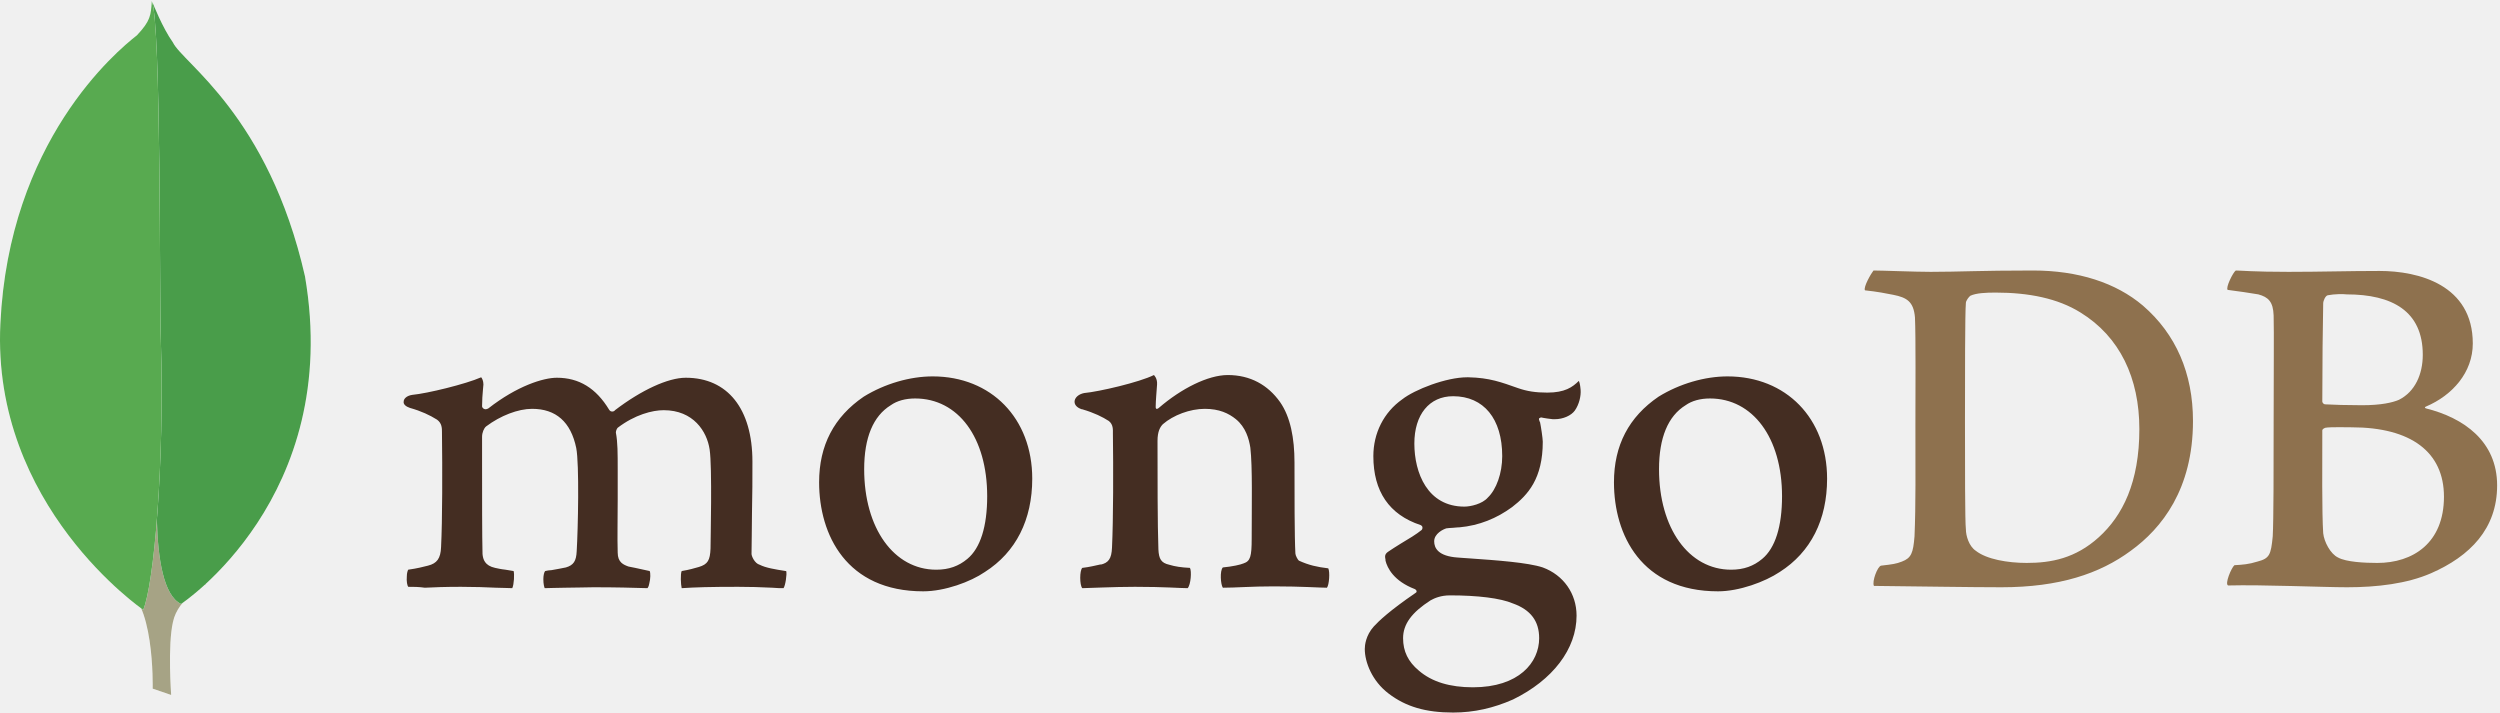
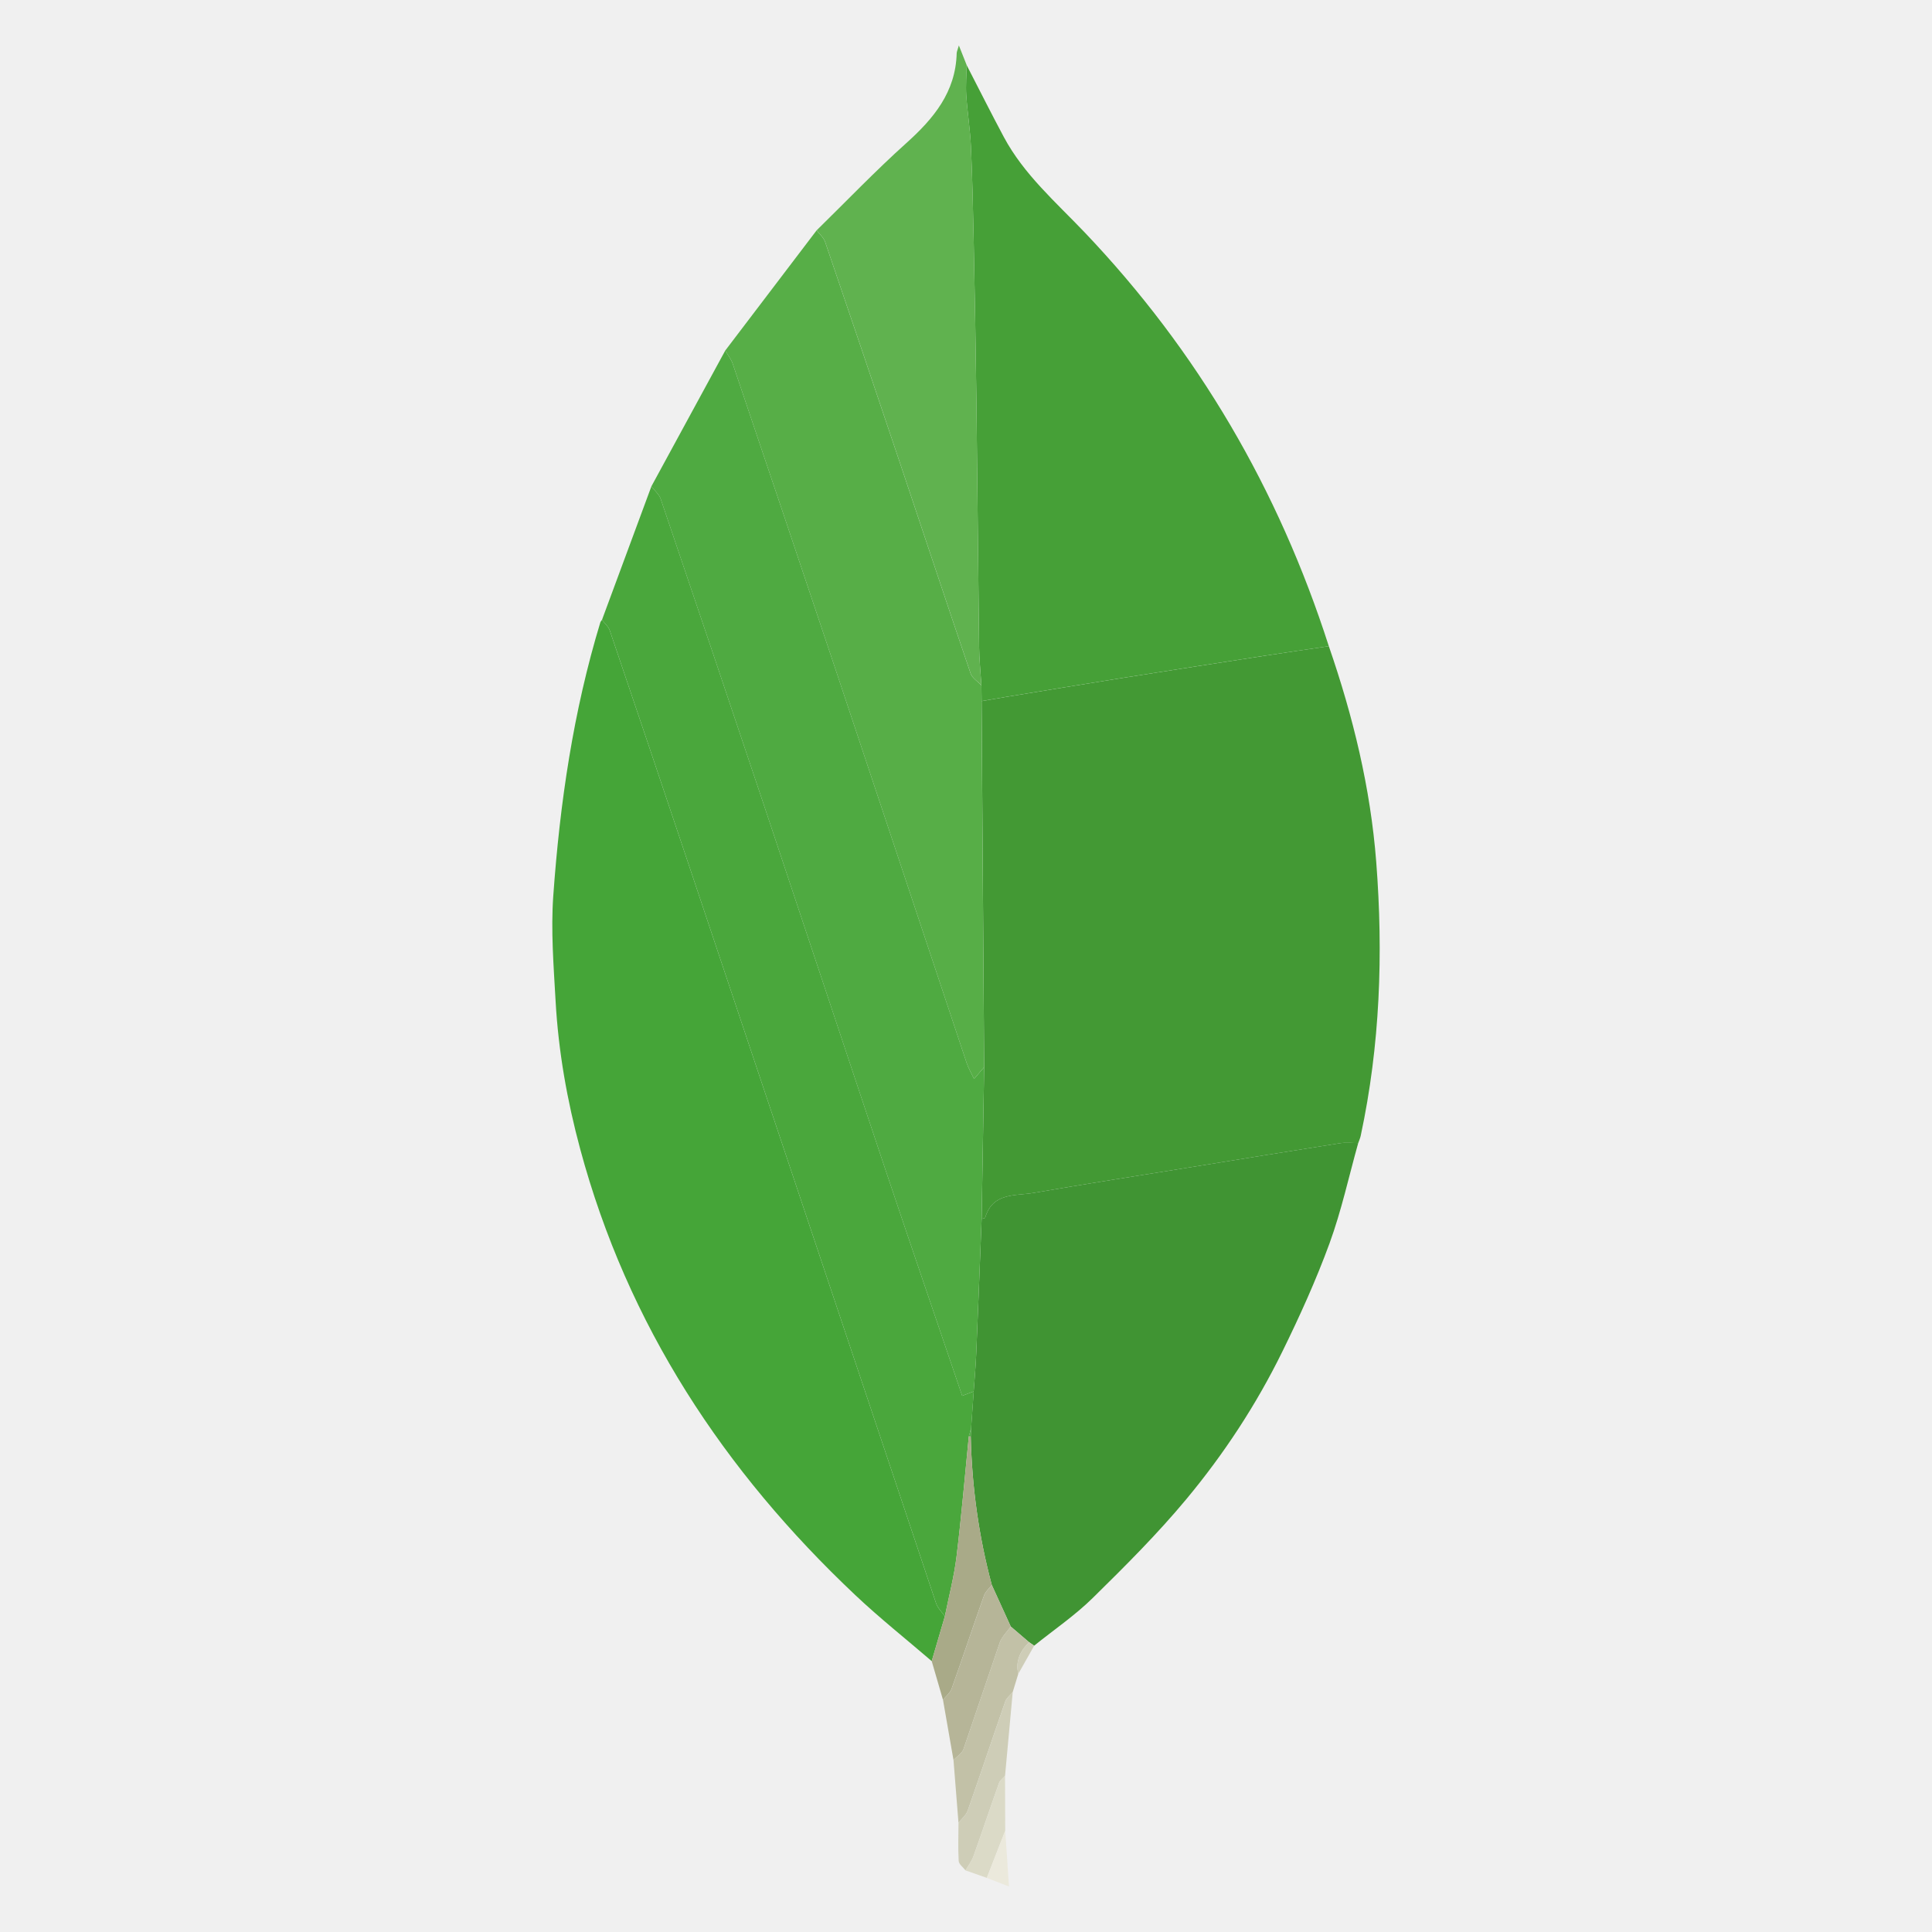
- <svg xmlns="http://www.w3.org/2000/svg" width="2500" height="713" viewBox="0 0 512 146">
-   <g fill="none" fill-rule="evenodd">
-     <path d="M476.713 60.463c-.46.092-.922 1.107-.922 1.66-.092 3.692-.184 13.474-.184 20.118 0 .185.276.554.553.554 1.384.092 4.706.184 7.567.184 3.968 0 6.275-.553 7.568-1.106 3.321-1.662 4.89-5.261 4.89-9.23 0-8.95-6.275-12.365-15.596-12.365-.646-.092-2.49-.092-3.876.185zm23.81 41.25c0-9.136-6.737-14.212-18.918-14.212-.554 0-4.43-.092-5.353.092-.277.093-.645.278-.645.555 0 6.551-.093 16.98.184 21.04.184 1.753 1.477 4.245 3.046 4.983 1.66.923 5.444 1.107 8.028 1.107 7.29 0 13.658-4.06 13.658-13.565zm-42.634-46.325c.922 0 3.69.276 10.796.276 6.737 0 12.089-.184 18.641-.184 8.028 0 19.102 2.86 19.102 14.857 0 5.906-4.153 10.613-9.597 12.92-.276.092-.276.276 0 .368 7.751 1.939 14.581 6.737 14.581 15.78 0 8.86-5.537 14.489-13.566 17.996-4.891 2.122-10.981 2.86-17.164 2.86-4.707 0-17.349-.553-24.362-.368-.738-.278.646-3.6 1.291-4.153 1.662-.093 2.953-.185 4.707-.739 2.492-.645 2.768-1.384 3.137-5.167.185-3.23.185-14.674.185-22.794 0-11.166.093-18.733 0-22.424-.092-2.86-1.107-3.784-3.137-4.338-1.57-.276-4.153-.646-6.276-.922-.462-.462 1.107-3.6 1.662-3.968zm-53.248 57.399c2.216 1.752 6.553 2.49 10.429 2.49 4.983 0 9.966-.921 14.765-5.26 4.891-4.428 8.305-11.257 8.305-22.146 0-10.429-3.968-18.919-12.089-23.901-4.614-2.862-10.52-4.06-17.349-4.06-2.03 0-3.968.092-5.167.645-.278.185-.923 1.015-.923 1.476-.185 1.846-.185 16.057-.185 24.363 0 8.582 0 20.579.185 21.963 0 1.385.645 3.507 2.03 4.43zm-20.948-57.4c1.754 0 8.49.277 11.72.277 5.815 0 9.967-.276 20.948-.276 9.228 0 16.98 2.491 22.517 7.197 6.736 5.814 10.244 13.843 10.244 23.624 0 13.935-6.368 21.964-12.736 26.578-6.366 4.706-14.672 7.474-26.484 7.474-6.275 0-17.072-.184-26.024-.277h-.092c-.461-.83.738-4.06 1.476-4.152 2.4-.277 3.046-.37 4.246-.83 1.937-.739 2.307-1.754 2.584-5.168.276-6.368.184-14.027.184-22.702 0-6.182.092-18.272-.093-22.148-.276-3.229-1.66-4.06-4.429-4.614-1.384-.276-3.23-.646-5.813-.922-.37-.647 1.291-3.507 1.752-4.06z" fill="#8E714E" />
-     <path d="M272.033 116.385c-2.307-.277-3.968-.645-5.998-1.568-.277-.185-.739-1.107-.739-1.477-.184-3.23-.184-12.458-.184-18.64 0-4.984-.83-9.321-2.953-12.366-2.492-3.508-6.09-5.537-10.705-5.537-4.06 0-9.505 2.768-14.027 6.644-.092.092-.83.739-.738-.277 0-1.015.185-3.045.277-4.43.093-1.292-.646-1.937-.646-1.937-2.953 1.476-11.258 3.414-14.304 3.69-2.214.463-2.768 2.585-.46 3.323h.092c2.49.738 4.152 1.569 5.443 2.4.923.738.831 1.753.831 2.584.092 6.92.092 17.533-.184 23.347-.092 2.307-.738 3.137-2.4 3.506l.185-.092c-1.292.277-2.307.553-3.876.738-.554.554-.554 3.507 0 4.153 1.015 0 6.367-.277 10.798-.277 6.09 0 9.228.277 10.796.277.646-.738.831-3.507.462-4.153-1.754-.092-3.046-.276-4.245-.646-1.661-.37-2.123-1.199-2.216-3.137-.183-4.892-.183-15.227-.183-22.24 0-1.938.553-2.861 1.106-3.415 2.123-1.845 5.538-3.137 8.583-3.137 2.953 0 4.89.923 6.367 2.123 2.03 1.66 2.676 4.06 2.953 5.813.461 3.968.277 11.812.277 18.641 0 3.691-.277 4.614-1.66 5.075-.647.277-2.308.647-4.246.83-.646.647-.461 3.508 0 4.154 2.676 0 5.814-.277 10.428-.277 5.721 0 9.413.277 10.89.277.46-.554.645-3.23.276-3.969zm25.562-35.25c-4.89 0-7.936 3.783-7.936 9.688 0 5.999 2.676 12.92 10.243 12.92 1.292 0 3.692-.554 4.798-1.846 1.754-1.66 2.954-4.983 2.954-8.49 0-7.659-3.784-12.273-10.059-12.273zm-.646 40.787c-1.845 0-3.138.554-3.968 1.016-3.876 2.49-5.629 4.89-5.629 7.752 0 2.675 1.015 4.797 3.23 6.643 2.676 2.307 6.367 3.415 11.073 3.415 9.413 0 13.566-5.076 13.566-10.058 0-3.508-1.754-5.815-5.352-7.106-2.584-1.108-7.29-1.662-12.92-1.662zm.646 23.994c-5.629 0-9.69-1.2-13.196-3.876-3.415-2.584-4.891-6.46-4.891-9.136 0-.738.185-2.769 1.846-4.614 1.014-1.108 3.23-3.23 8.49-6.829.184-.092.276-.184.276-.37 0-.184-.185-.369-.369-.46-4.337-1.661-5.629-4.338-5.999-5.814v-.185c-.091-.554-.276-1.107.555-1.661.646-.461 1.569-1.015 2.583-1.66 1.569-.924 3.23-1.939 4.245-2.77.185-.184.185-.368.185-.553 0-.185-.185-.37-.37-.461-6.458-2.123-9.688-6.922-9.688-14.12 0-4.706 2.122-8.951 5.905-11.627 2.584-2.03 9.044-4.522 13.289-4.522h.277c4.337.092 6.736 1.015 10.15 2.215 1.846.646 3.6.922 6 .922 3.598 0 5.167-1.107 6.458-2.398.093.184.278.646.37 1.845.092 1.2-.277 2.953-1.2 4.245-.738 1.015-2.399 1.754-4.06 1.754h-.462c-1.661-.185-2.4-.37-2.4-.37l-.368.185c-.092.185 0 .369.092.646l.093.185c.184.83.553 3.321.553 3.968 0 7.567-3.045 10.888-6.275 13.38-3.138 2.307-6.736 3.783-10.797 4.153-.092 0-.46 0-1.292.092-.461 0-1.107.093-1.2.093h-.092c-.738.184-2.583 1.107-2.583 2.675 0 1.384.83 3.046 4.798 3.323.83.092 1.66.092 2.584.185 5.26.368 11.812.83 14.857 1.845 4.245 1.568 6.921 5.352 6.921 9.874 0 6.83-4.89 13.197-13.011 17.164-3.968 1.754-7.937 2.677-12.274 2.677zm52.6-64.32c-1.937 0-3.691.46-4.983 1.383-3.598 2.215-5.444 6.645-5.444 13.104 0 12.09 6.09 20.58 14.765 20.58 2.584 0 4.614-.739 6.367-2.215 2.676-2.216 4.061-6.645 4.061-12.828 0-11.996-5.999-20.025-14.765-20.025zm1.662 39.496c-15.688 0-21.317-11.535-21.317-22.332 0-7.567 3.045-13.381 9.135-17.534 4.338-2.676 9.506-4.152 14.12-4.152 11.996 0 20.394 8.582 20.394 20.948 0 8.397-3.322 15.041-9.69 19.102-3.045 2.03-8.305 3.968-12.643 3.968h.001zM187.411 81.595c-1.938 0-3.691.461-4.984 1.384-3.598 2.215-5.444 6.645-5.444 13.104 0 12.09 6.09 20.58 14.765 20.58 2.584 0 4.614-.739 6.368-2.215 2.675-2.216 4.06-6.645 4.06-12.828 0-11.996-5.906-20.025-14.765-20.025zm1.661 39.497c-15.688 0-21.317-11.535-21.317-22.332 0-7.567 3.045-13.381 9.135-17.534 4.338-2.676 9.506-4.152 14.12-4.152 11.997 0 20.394 8.582 20.394 20.948 0 8.397-3.322 15.041-9.69 19.102-2.953 2.03-8.213 3.968-12.642 3.968zm-105.478-.923c-.185-.276-.37-1.107-.277-2.122 0-.739.185-1.2.277-1.384 1.938-.278 2.953-.555 4.06-.831 1.846-.462 2.584-1.476 2.676-3.783.278-5.537.278-16.058.185-23.348v-.185c0-.83 0-1.846-1.015-2.584-1.477-.922-3.23-1.752-5.537-2.4-.83-.275-1.384-.737-1.292-1.29 0-.554.554-1.2 1.754-1.385 3.045-.277 10.98-2.214 14.118-3.599.185.184.462.739.462 1.477l-.092 1.014c-.093 1.016-.185 2.216-.185 3.415 0 .369.37.646.738.646.185 0 .37-.092.554-.185 5.906-4.614 11.258-6.275 14.026-6.275 4.523 0 8.03 2.123 10.706 6.552.184.278.369.37.646.37.184 0 .46-.092.553-.277 5.445-4.153 10.89-6.645 14.488-6.645 8.582 0 13.658 6.368 13.658 17.165 0 3.045 0 7.013-.092 10.613 0 3.229-.092 6.182-.092 8.305 0 .46.645 1.937 1.66 2.214 1.292.646 3.046.923 5.353 1.292h.092c.185.646-.184 3.045-.553 3.507-.554 0-1.385 0-2.307-.092a136.208 136.208 0 0 0-7.014-.185c-5.721 0-8.674.092-11.536.277-.183-.738-.276-2.953 0-3.507 1.662-.276 2.492-.554 3.508-.83 1.846-.554 2.307-1.385 2.4-3.784 0-1.753.368-16.703-.186-20.302-.553-3.691-3.322-8.028-9.413-8.028-2.307 0-5.905.923-9.412 3.598-.184.185-.37.646-.37.923v.093c.37 1.937.37 4.153.37 7.567v5.998c0 4.153-.093 8.029 0 10.981 0 2.031 1.2 2.492 2.215 2.862.554.091.922.184 1.384.276.83.185 1.661.37 2.953.646.185.37.185 1.569-.092 2.584-.093.554-.278.83-.37.923-3.137-.092-6.367-.185-11.073-.185-1.384 0-3.784.093-5.814.093-1.662 0-3.23.092-4.152.092-.093-.185-.278-.83-.278-1.846 0-.83.185-1.476.37-1.661.461-.092.83-.184 1.292-.184 1.106-.185 2.03-.37 2.952-.554 1.57-.461 2.123-1.292 2.215-3.322.277-4.614.554-17.81-.092-21.133-1.107-5.352-4.152-8.028-9.044-8.028-2.86 0-6.46 1.384-9.412 3.6-.462.368-.831 1.29-.831 2.121v5.445c0 6.644 0 14.95.092 18.549.093 1.106.461 2.399 2.584 2.86.462.092 1.2.277 2.123.37l1.66.276c.186.554.093 2.769-.276 3.507-.923 0-2.03-.092-3.323-.092-1.937-.093-4.429-.185-7.197-.185-3.23 0-5.537.092-7.383.185-1.292-.185-2.307-.185-3.414-.185z" fill="#442D22" />
-     <path d="M35.053 142.317l-3.783-1.293s.462-19.286-6.46-20.67c-4.613-5.353.74-227.013 17.35-.739 0 0-5.722 2.86-6.737 7.752-1.108 4.799-.37 14.95-.37 14.95z" fill="#FFF" />
-     <path d="M35.053 142.317l-3.783-1.293s.462-19.286-6.46-20.67c-4.613-5.353.74-227.013 17.35-.739 0 0-5.722 2.86-6.737 7.752-1.108 4.799-.37 14.95-.37 14.95z" fill="#A6A385" />
-     <path d="M37.084 123.676s33.13-21.779 25.377-67.09c-7.474-32.943-25.1-43.74-27.038-47.893C33.301 5.74 31.27.573 31.27.573l1.385 91.634c0 .093-2.861 28.054 4.43 31.47" fill="#FFF" />
-     <path d="M37.084 123.676s33.13-21.779 25.377-67.09c-7.474-32.943-25.1-43.74-27.038-47.893C33.301 5.74 31.27.573 31.27.573l1.385 91.634c0 .093-2.861 28.054 4.43 31.47" fill="#499D4A" />
-     <path d="M29.333 124.875S-1.767 103.65.079 66.277C1.832 28.903 23.795 10.539 28.04 7.217c2.769-2.953 2.861-4.061 3.046-7.014 1.938 4.153 1.569 62.106 1.845 68.934.83 26.3-1.476 50.756-3.598 55.738z" fill="#FFF" />
-     <path d="M29.333 124.875S-1.767 103.65.079 66.277C1.832 28.903 23.795 10.539 28.04 7.217c2.769-2.953 2.861-4.061 3.046-7.014 1.938 4.153 1.569 62.106 1.845 68.934.83 26.3-1.476 50.756-3.598 55.738z" fill="#58AA50" />
-   </g>
+ <svg xmlns="http://www.w3.org/2000/svg" viewBox="0 0 128 128">
+   <path fill="#439934" fill-rule="evenodd" d="M88.038 42.812c1.605 4.643 2.761 9.383 3.141 14.296.472 6.095.256 12.147-1.029 18.142-.035.165-.109.32-.164.48-.403.001-.814-.049-1.208.012-3.329.523-6.655 1.065-9.981 1.604-3.438.557-6.881 1.092-10.313 1.687-1.216.21-2.721-.041-3.212 1.641-.014.046-.154.054-.235.08l.166-10.051c-.057-8.084-.113-16.168-.169-24.252l1.602-.275c2.62-.429 5.24-.864 7.862-1.281 3.129-.497 6.261-.98 9.392-1.465 1.381-.215 2.764-.412 4.148-.618z" clip-rule="evenodd" />
+   <path fill="#45A538" fill-rule="evenodd" d="M61.729 110.054c-1.69-1.453-3.439-2.842-5.059-4.37-8.717-8.222-15.093-17.899-18.233-29.566-.865-3.211-1.442-6.474-1.627-9.792-.13-2.322-.318-4.665-.154-6.975.437-6.144 1.325-12.229 3.127-18.147l.099-.138c.175.233.427.439.516.702 1.759 5.18 3.505 10.364 5.242 15.551 5.458 16.3 10.909 32.604 16.376 48.9.107.318.384.579.583.866l-.87 2.969z" clip-rule="evenodd" />
+   <path fill="#46A037" fill-rule="evenodd" d="M88.038 42.812c-1.384.206-2.768.403-4.149.616-3.131.485-6.263.968-9.392 1.465-2.622.417-5.242.852-7.862 1.281l-1.602.275-.012-1.045c-.053-.859-.144-1.717-.154-2.576-.069-5.478-.112-10.956-.18-16.434-.042-3.429-.105-6.857-.175-10.285-.043-2.13-.089-4.261-.185-6.388-.052-1.143-.236-2.28-.311-3.423-.042-.657.016-1.319.029-1.979.817 1.583 1.616 3.178 2.456 4.749 1.327 2.484 3.441 4.314 5.344 6.311 7.523 7.892 12.864 17.068 16.193 27.433z" clip-rule="evenodd" />
+   <path fill="#409433" fill-rule="evenodd" d="M65.036 80.753c.081-.026.222-.034.235-.08.491-1.682 1.996-1.431 3.212-1.641 3.432-.594 6.875-1.13 10.313-1.687 3.326-.539 6.652-1.081 9.981-1.604.394-.062.805-.011 1.208-.012-.622 2.22-1.112 4.488-1.901 6.647-.896 2.449-1.98 4.839-3.131 7.182-1.72 3.503-3.863 6.77-6.353 9.763-1.919 2.308-4.058 4.441-6.202 6.548-1.185 1.165-2.582 2.114-3.882 3.161l-.337-.23-1.214-1.038-1.256-2.753c-.865-3.223-1.319-6.504-1.394-9.838l.023-.561.171-2.426c.057-.828.133-1.655.168-2.485.129-2.982.241-5.964.359-8.946z" clip-rule="evenodd" />
+   <path fill="#4FAA41" fill-rule="evenodd" d="M65.036 80.753c-.118 2.982-.23 5.964-.357 8.947-.035.83-.111 1.657-.168 2.485l-.765.289c-1.699-5.002-3.399-9.951-5.062-14.913-2.75-8.209-5.467-16.431-8.213-24.642-2.217-6.628-4.452-13.249-6.7-19.867-.105-.31-.407-.552-.617-.826l4.896-9.002c.168.292.39.565.496.879 2.265 6.703 4.526 13.407 6.768 20.118 2.916 8.73 5.814 17.467 8.728 26.198.116.349.308.671.491 1.062l.67-.78c-.056 3.351-.112 6.701-.167 10.052z" clip-rule="evenodd" />
+   <path fill="#4AA73C" fill-rule="evenodd" d="M43.155 32.227c.21.274.511.516.617.826 2.248 6.618 4.483 13.239 6.7 19.867 2.746 8.211 5.463 16.433 8.213 24.642 1.662 4.961 3.362 9.911 5.062 14.913l.765-.289-.171 2.426-.155.559c-.266 2.656-.49 5.318-.814 7.968-.163 1.328-.509 2.632-.772 3.947-.198-.287-.476-.548-.583-.866-5.467-16.297-10.918-32.6-16.376-48.9-1.737-5.187-3.483-10.371-5.242-15.551-.089-.263-.34-.469-.516-.702 1.09-2.947 2.181-5.894 3.272-8.84z" clip-rule="evenodd" />
+   <path fill="#57AE47" fill-rule="evenodd" d="M65.202 70.702l-.67.78c-.183-.391-.375-.714-.491-1.062-2.913-8.731-5.812-17.468-8.728-26.198-2.242-6.711-4.503-13.415-6.768-20.118-.105-.314-.327-.588-.496-.879l6.055-7.965c.191.255.463.482.562.769 1.681 4.921 3.347 9.848 5.003 14.778 1.547 4.604 3.071 9.215 4.636 13.813.105.308.47.526.714.786l.012 1.045c.058 8.082.115 16.167.171 24.251z" clip-rule="evenodd" />
+   <path fill="#60B24F" fill-rule="evenodd" d="M65.021 45.404c-.244-.26-.609-.478-.714-.786-1.565-4.598-3.089-9.209-4.636-13.813-1.656-4.93-3.322-9.856-5.003-14.778-.099-.287-.371-.514-.562-.769 1.969-1.928 3.877-3.925 5.925-5.764 1.821-1.634 3.285-3.386 3.352-5.968.003-.107.059-.214.145-.514l.519 1.306c-.013.661-.072 1.322-.029 1.979.075 1.143.259 2.28.311 3.423.096 2.127.142 4.258.185 6.388.069 3.428.132 6.856.175 10.285.067 5.478.111 10.956.18 16.434.008.861.098 1.718.152 2.577z" clip-rule="evenodd" />
+   <path fill="#A9AA88" fill-rule="evenodd" d="M62.598 107.085c.263-1.315.609-2.62.772-3.947.325-2.649.548-5.312.814-7.968l.066-.01.066.011c.075 3.334.529 6.615 1.394 9.838-.176.232-.425.439-.518.701-.727 2.05-1.412 4.116-2.143 6.166-.1.28-.378.498-.574.744l-.747-2.566.87-2.969z" clip-rule="evenodd" />
+   <path fill="#B6B598" fill-rule="evenodd" d="M62.476 112.621c.196-.246.475-.464.574-.744.731-2.05 1.417-4.115 2.143-6.166.093-.262.341-.469.518-.701l1.255 2.754c-.248.352-.59.669-.728 1.061l-2.404 7.059c-.099.283-.437.483-.663.722l-.695-3.985z" clip-rule="evenodd" />
+   <path fill="#C2C1A7" fill-rule="evenodd" d="M63.171 116.605c.227-.238.564-.439.663-.722l2.404-7.059c.137-.391.48-.709.728-1.061l1.215 1.037c-.587.58-.913 1.25-.717 2.097l-.369 1.208c-.168.207-.411.387-.494.624-.839 2.403-1.64 4.819-2.485 7.222-.107.305-.404.544-.614.812-.109-1.387-.22-2.771-.331-4.158z" clip-rule="evenodd" />
+   <path fill="#CECDB7" fill-rule="evenodd" d="M63.503 120.763c.209-.269.506-.508.614-.812.845-2.402 1.646-4.818 2.485-7.222.083-.236.325-.417.494-.624l-.509 5.545c-.136.157-.333.294-.398.477-.575 1.614-1.117 3.24-1.694 4.854-.119.333-.347.627-.525.938-.158-.207-.441-.407-.454-.623-.051-.841-.016-1.688-.013-2.533z" clip-rule="evenodd" />
+   <path fill="#DBDAC7" fill-rule="evenodd" d="M63.969 123.919c.178-.312.406-.606.525-.938.578-1.613 1.119-3.239 1.694-4.854.065-.183.263-.319.398-.477l.012 3.64-1.218 3.124-1.411-.495z" clip-rule="evenodd" />
+   <path fill="#EBE9DC" fill-rule="evenodd" d="M65.38 124.415l1.218-3.124.251 3.696-1.469-.572z" clip-rule="evenodd" />
+   <path fill="#CECDB7" fill-rule="evenodd" d="M67.464 110.898c-.196-.847.129-1.518.717-2.097l.337.23-1.054 1.867z" clip-rule="evenodd" />
+   <path fill="#4FAA41" fill-rule="evenodd" d="M64.316 95.172l-.066-.011-.066.01.155-.559-.023.56z" clip-rule="evenodd" />
</svg>
